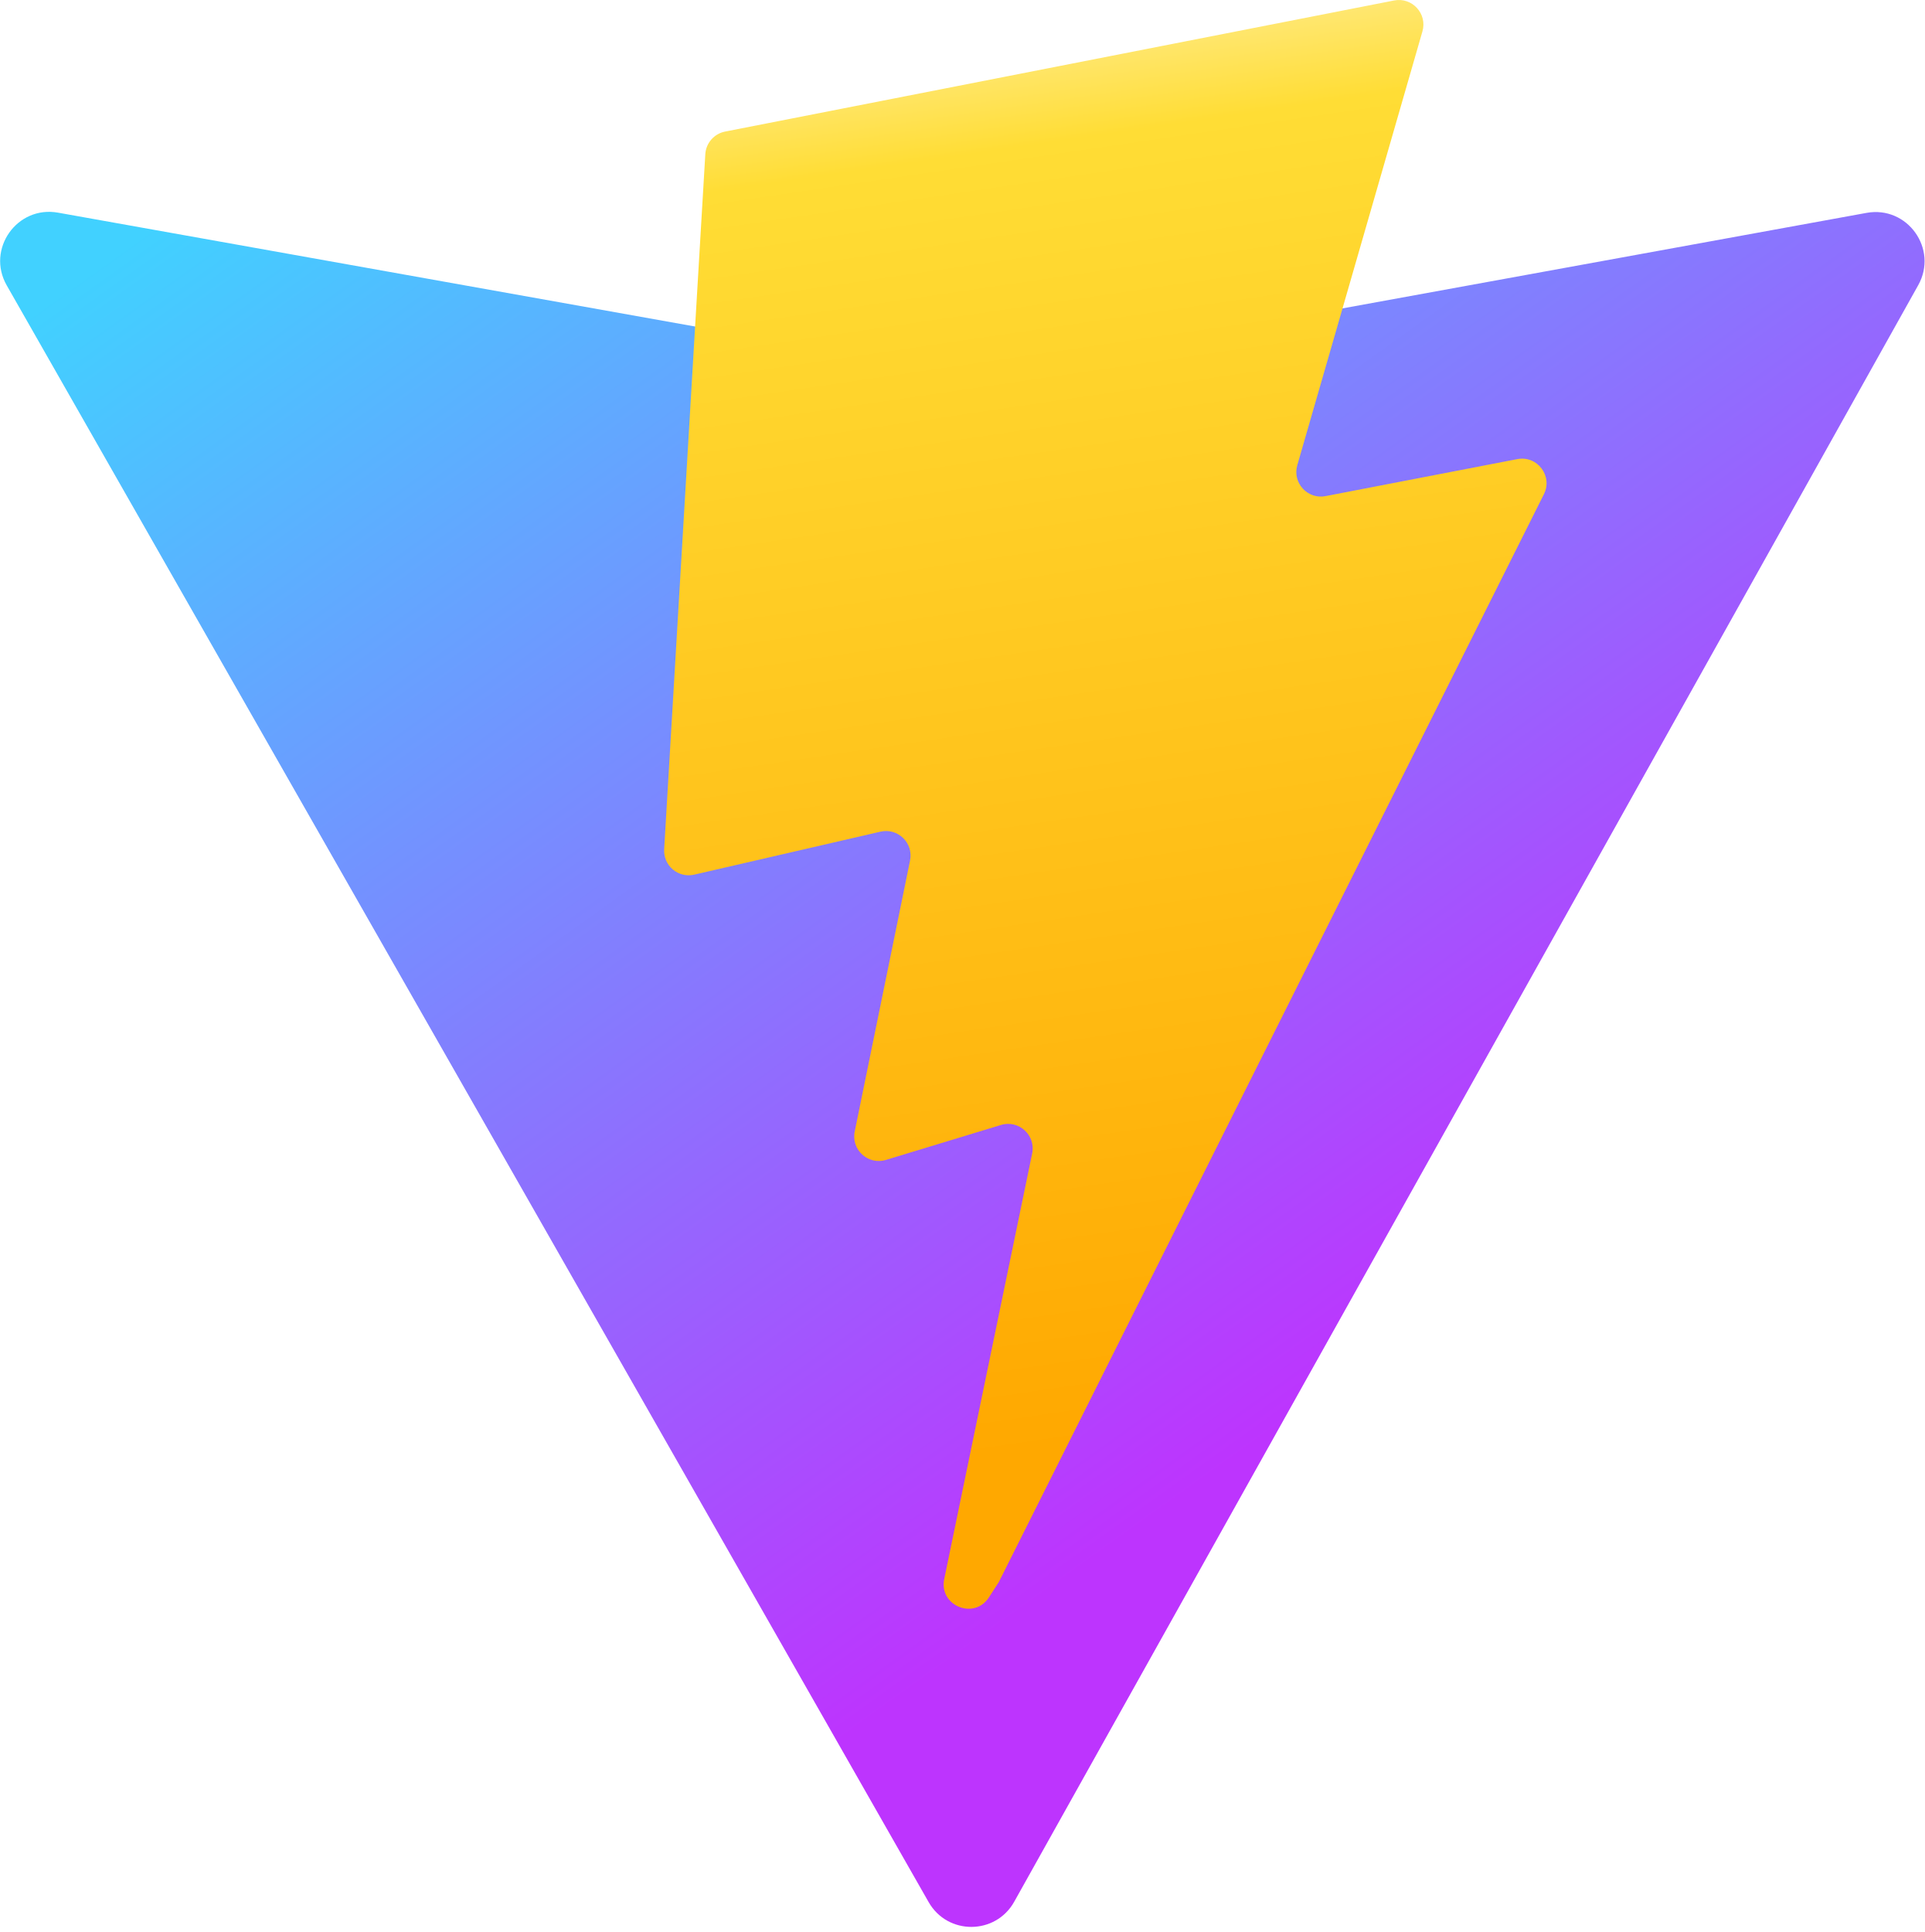
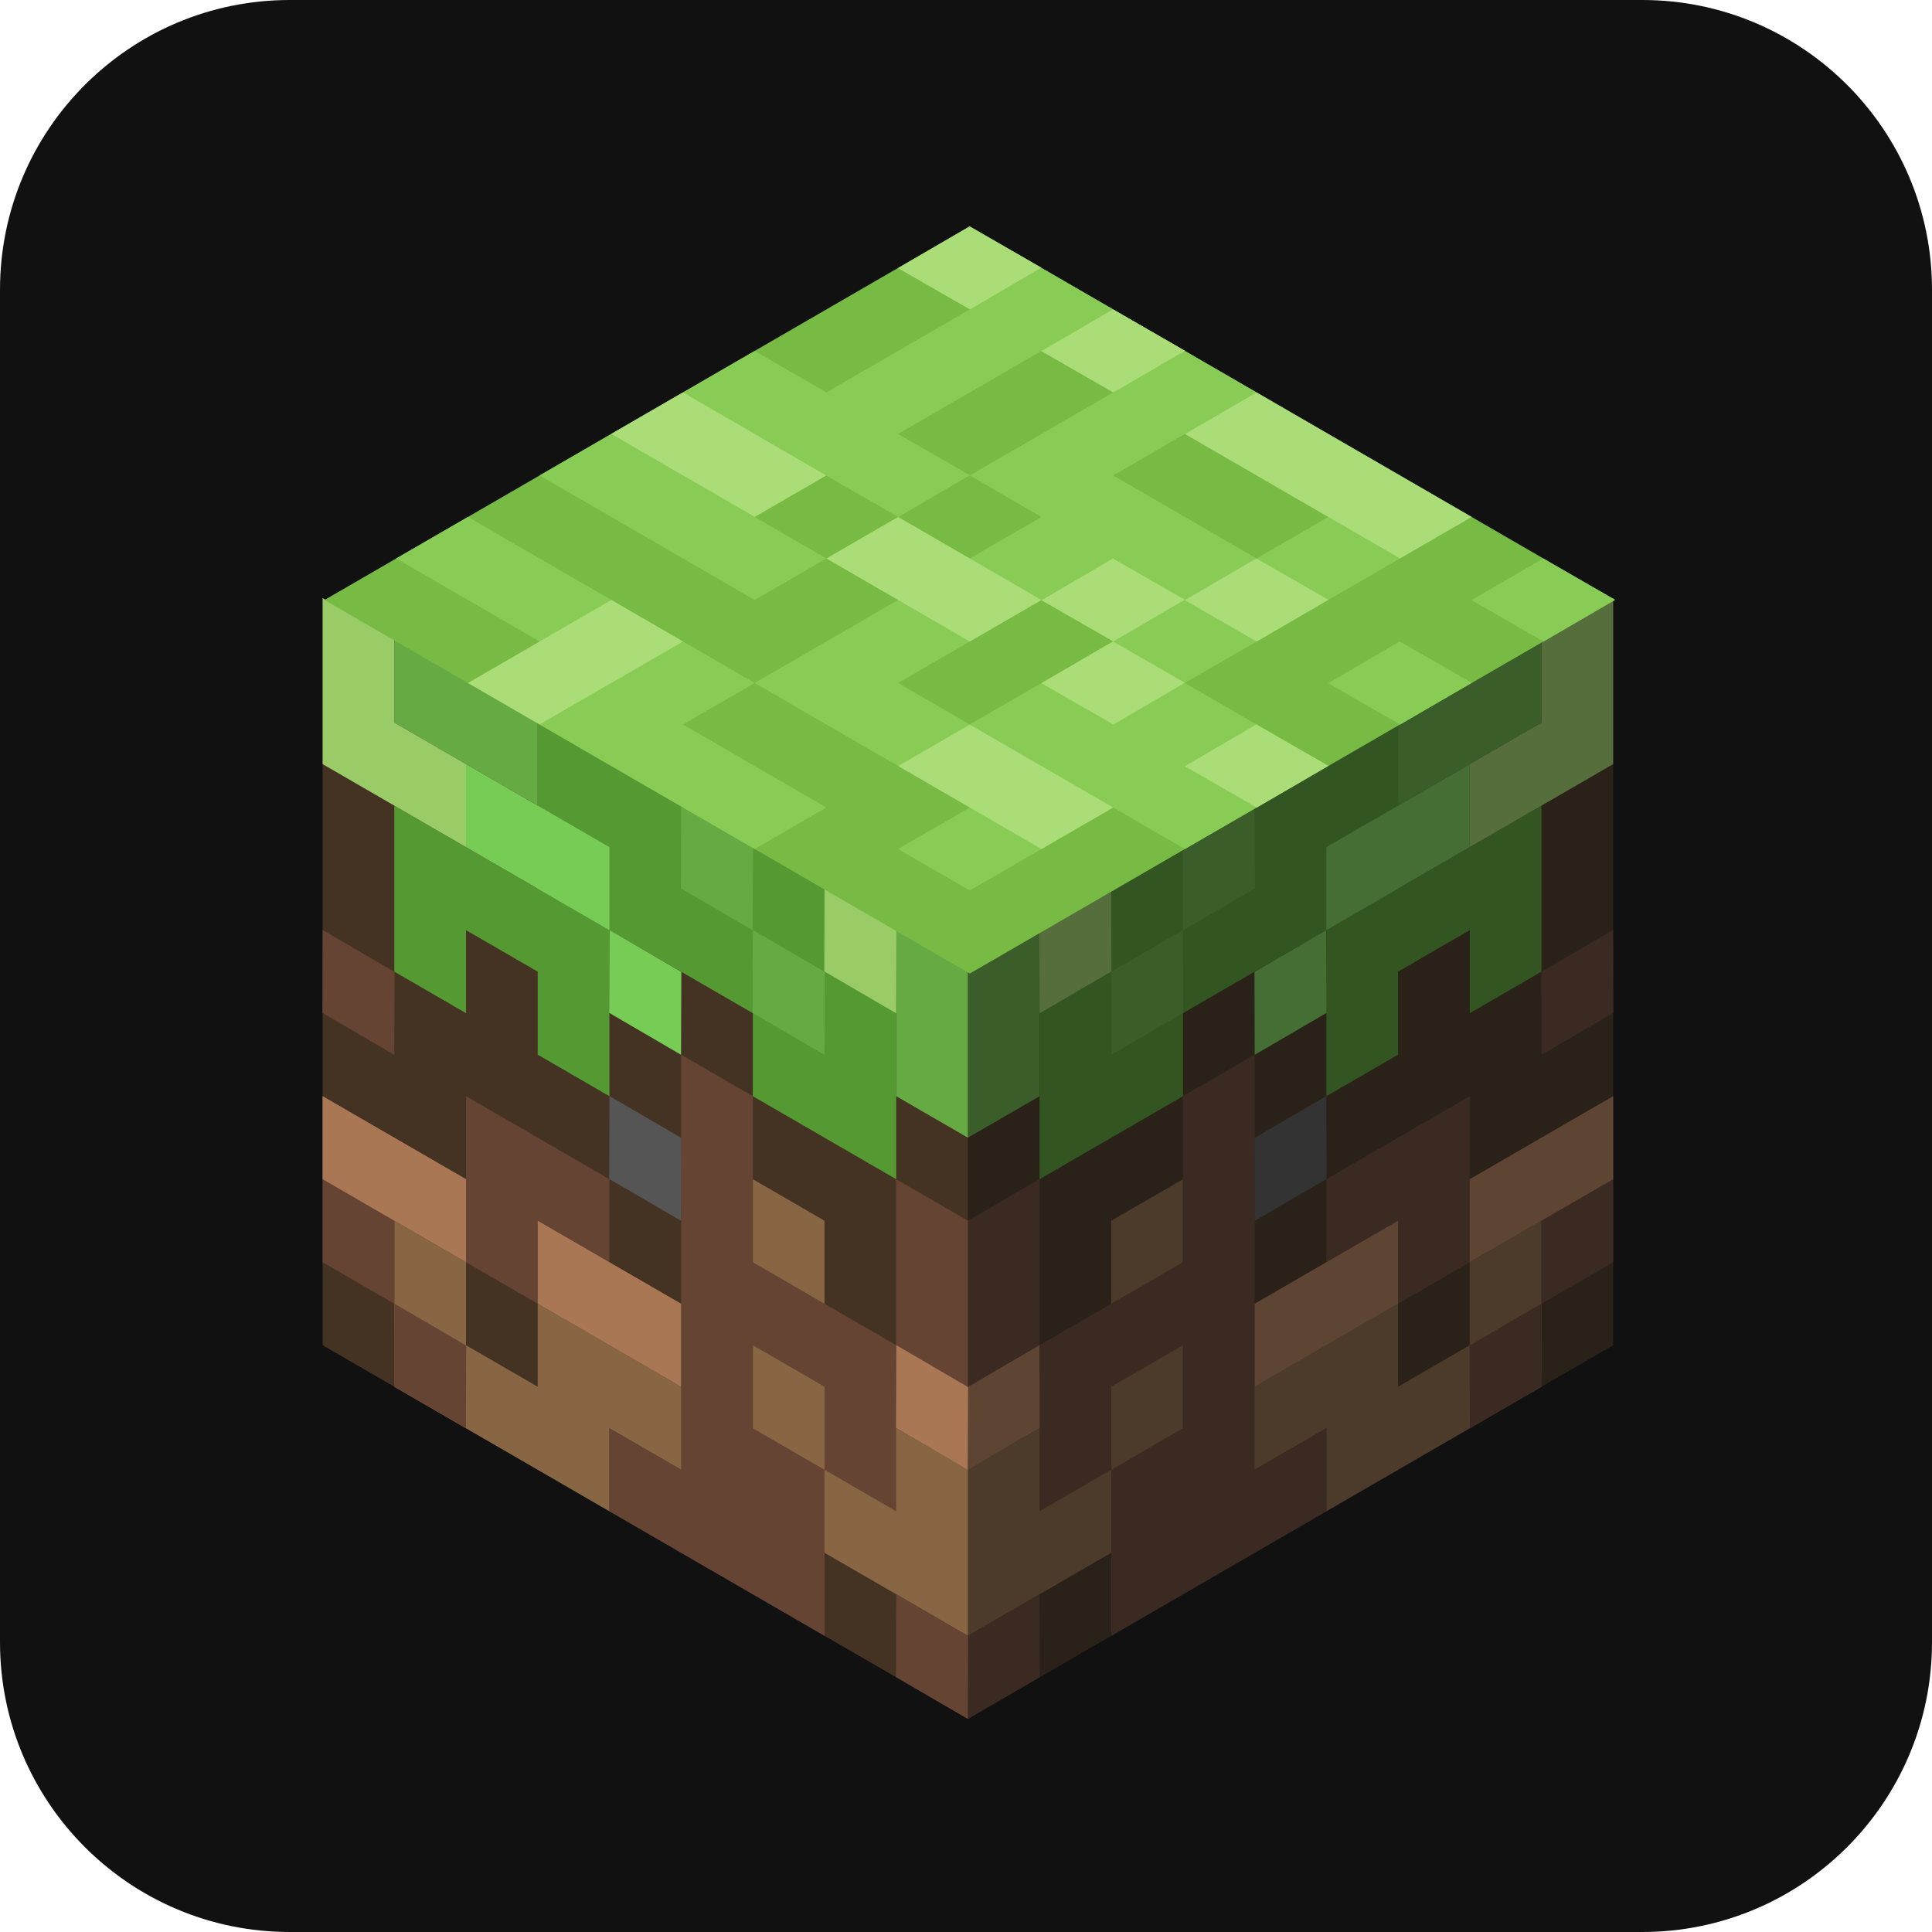
- <svg xmlns="http://www.w3.org/2000/svg" aria-hidden="true" role="img" class="iconify iconify--logos" width="31.88" height="32" preserveAspectRatio="xMidYMid meet" viewBox="0 0 256 257">
-   <defs>
-     <linearGradient id="IconifyId1813088fe1fbc01fb466" x1="-.828%" x2="57.636%" y1="7.652%" y2="78.411%">
-       <stop offset="0%" stop-color="#41D1FF" />
-       <stop offset="100%" stop-color="#BD34FE" />
-     </linearGradient>
-     <linearGradient id="IconifyId1813088fe1fbc01fb467" x1="43.376%" x2="50.316%" y1="2.242%" y2="89.03%">
-       <stop offset="0%" stop-color="#FFEA83" />
-       <stop offset="8.333%" stop-color="#FFDD35" />
-       <stop offset="100%" stop-color="#FFA800" />
-     </linearGradient>
-   </defs>
-   <path fill="url(#IconifyId1813088fe1fbc01fb466)" d="M255.153 37.938L134.897 252.976c-2.483 4.44-8.862 4.466-11.382.048L.875 37.958c-2.746-4.814 1.371-10.646 6.827-9.67l120.385 21.517a6.537 6.537 0 0 0 2.322-.004l117.867-21.483c5.438-.991 9.574 4.796 6.877 9.62Z" />
-   <path fill="url(#IconifyId1813088fe1fbc01fb467)" d="M185.432.063L96.44 17.501a3.268 3.268 0 0 0-2.634 3.014l-5.474 92.456a3.268 3.268 0 0 0 3.997 3.378l24.777-5.718c2.318-.535 4.413 1.507 3.936 3.838l-7.361 36.047c-.495 2.426 1.782 4.5 4.151 3.78l15.304-4.649c2.372-.72 4.652 1.36 4.15 3.788l-11.698 56.621c-.732 3.542 3.979 5.473 5.943 2.437l1.313-2.028l72.516-144.72c1.215-2.423-.88-5.186-3.54-4.672l-25.505 4.922c-2.396.462-4.435-1.77-3.759-4.114l16.646-57.705c.677-2.35-1.37-4.583-3.769-4.113Z" />
+ <svg xmlns="http://www.w3.org/2000/svg" xmlns:xlink="http://www.w3.org/1999/xlink" aria-label="Minecraft" role="img" viewBox="0 0 512 512" stroke-linecap="square" fill="none">
+   <rect width="512" height="512" rx="15%" fill="#111" />
+   <g id="a" transform="matrix(19 11 0 22 76 142)">
+     <path fill="#432" d="M.5.5h9v9h-9" />
+     <path stroke="#864" d="M2 8v1h2V8h5V7 H7V5" />
+     <path stroke="#643" d="M1 5zM2 9zM1 8V7h2V6h1M5 9h2V8H6V4M7 6h1v1M9 9zM9 4v1" />
+     <path stroke="#a75" d="M1 7h1M4 7h1M9 6z" />
+     <path stroke="#555" d="M5 5z" />
+     <path stroke="#593" d="M4 4V1h4v2H7V2H4v1H2v1" />
+     <path stroke="#6a4" d="M2 1h1M6 1zM7 2zM9 1v1" />
+     <path stroke="#7c5" d="M5 3zM3 2h1" />
+     <path stroke="#9c6" d="M1 1v1h1M8 1z" />
+   </g>
+   <use xlink:href="#a" transform="matrix(-1 0 0 1 513 0)" opacity=".5" />
+   <g transform="matrix(-19 11-19-11 447 159)">
+     <path fill="#7b4" d="M.5.5h9v9h-9" />
+     <path stroke="#8c5" d="M1 1zM3 1zM4 7zM3 4v2H1v2h3v1h2V7M2 3h4V1H5v1h3M7 4v1H4M9 4v2H8v3" />
+     <path stroke="#ad7" d="M1 3v2M1 7zM1 9zM3 3zM4 4zM5 1zM5 3zM5 5v1M5 8v1M7 2v1M8 7h1" />
+   </g>
</svg>
